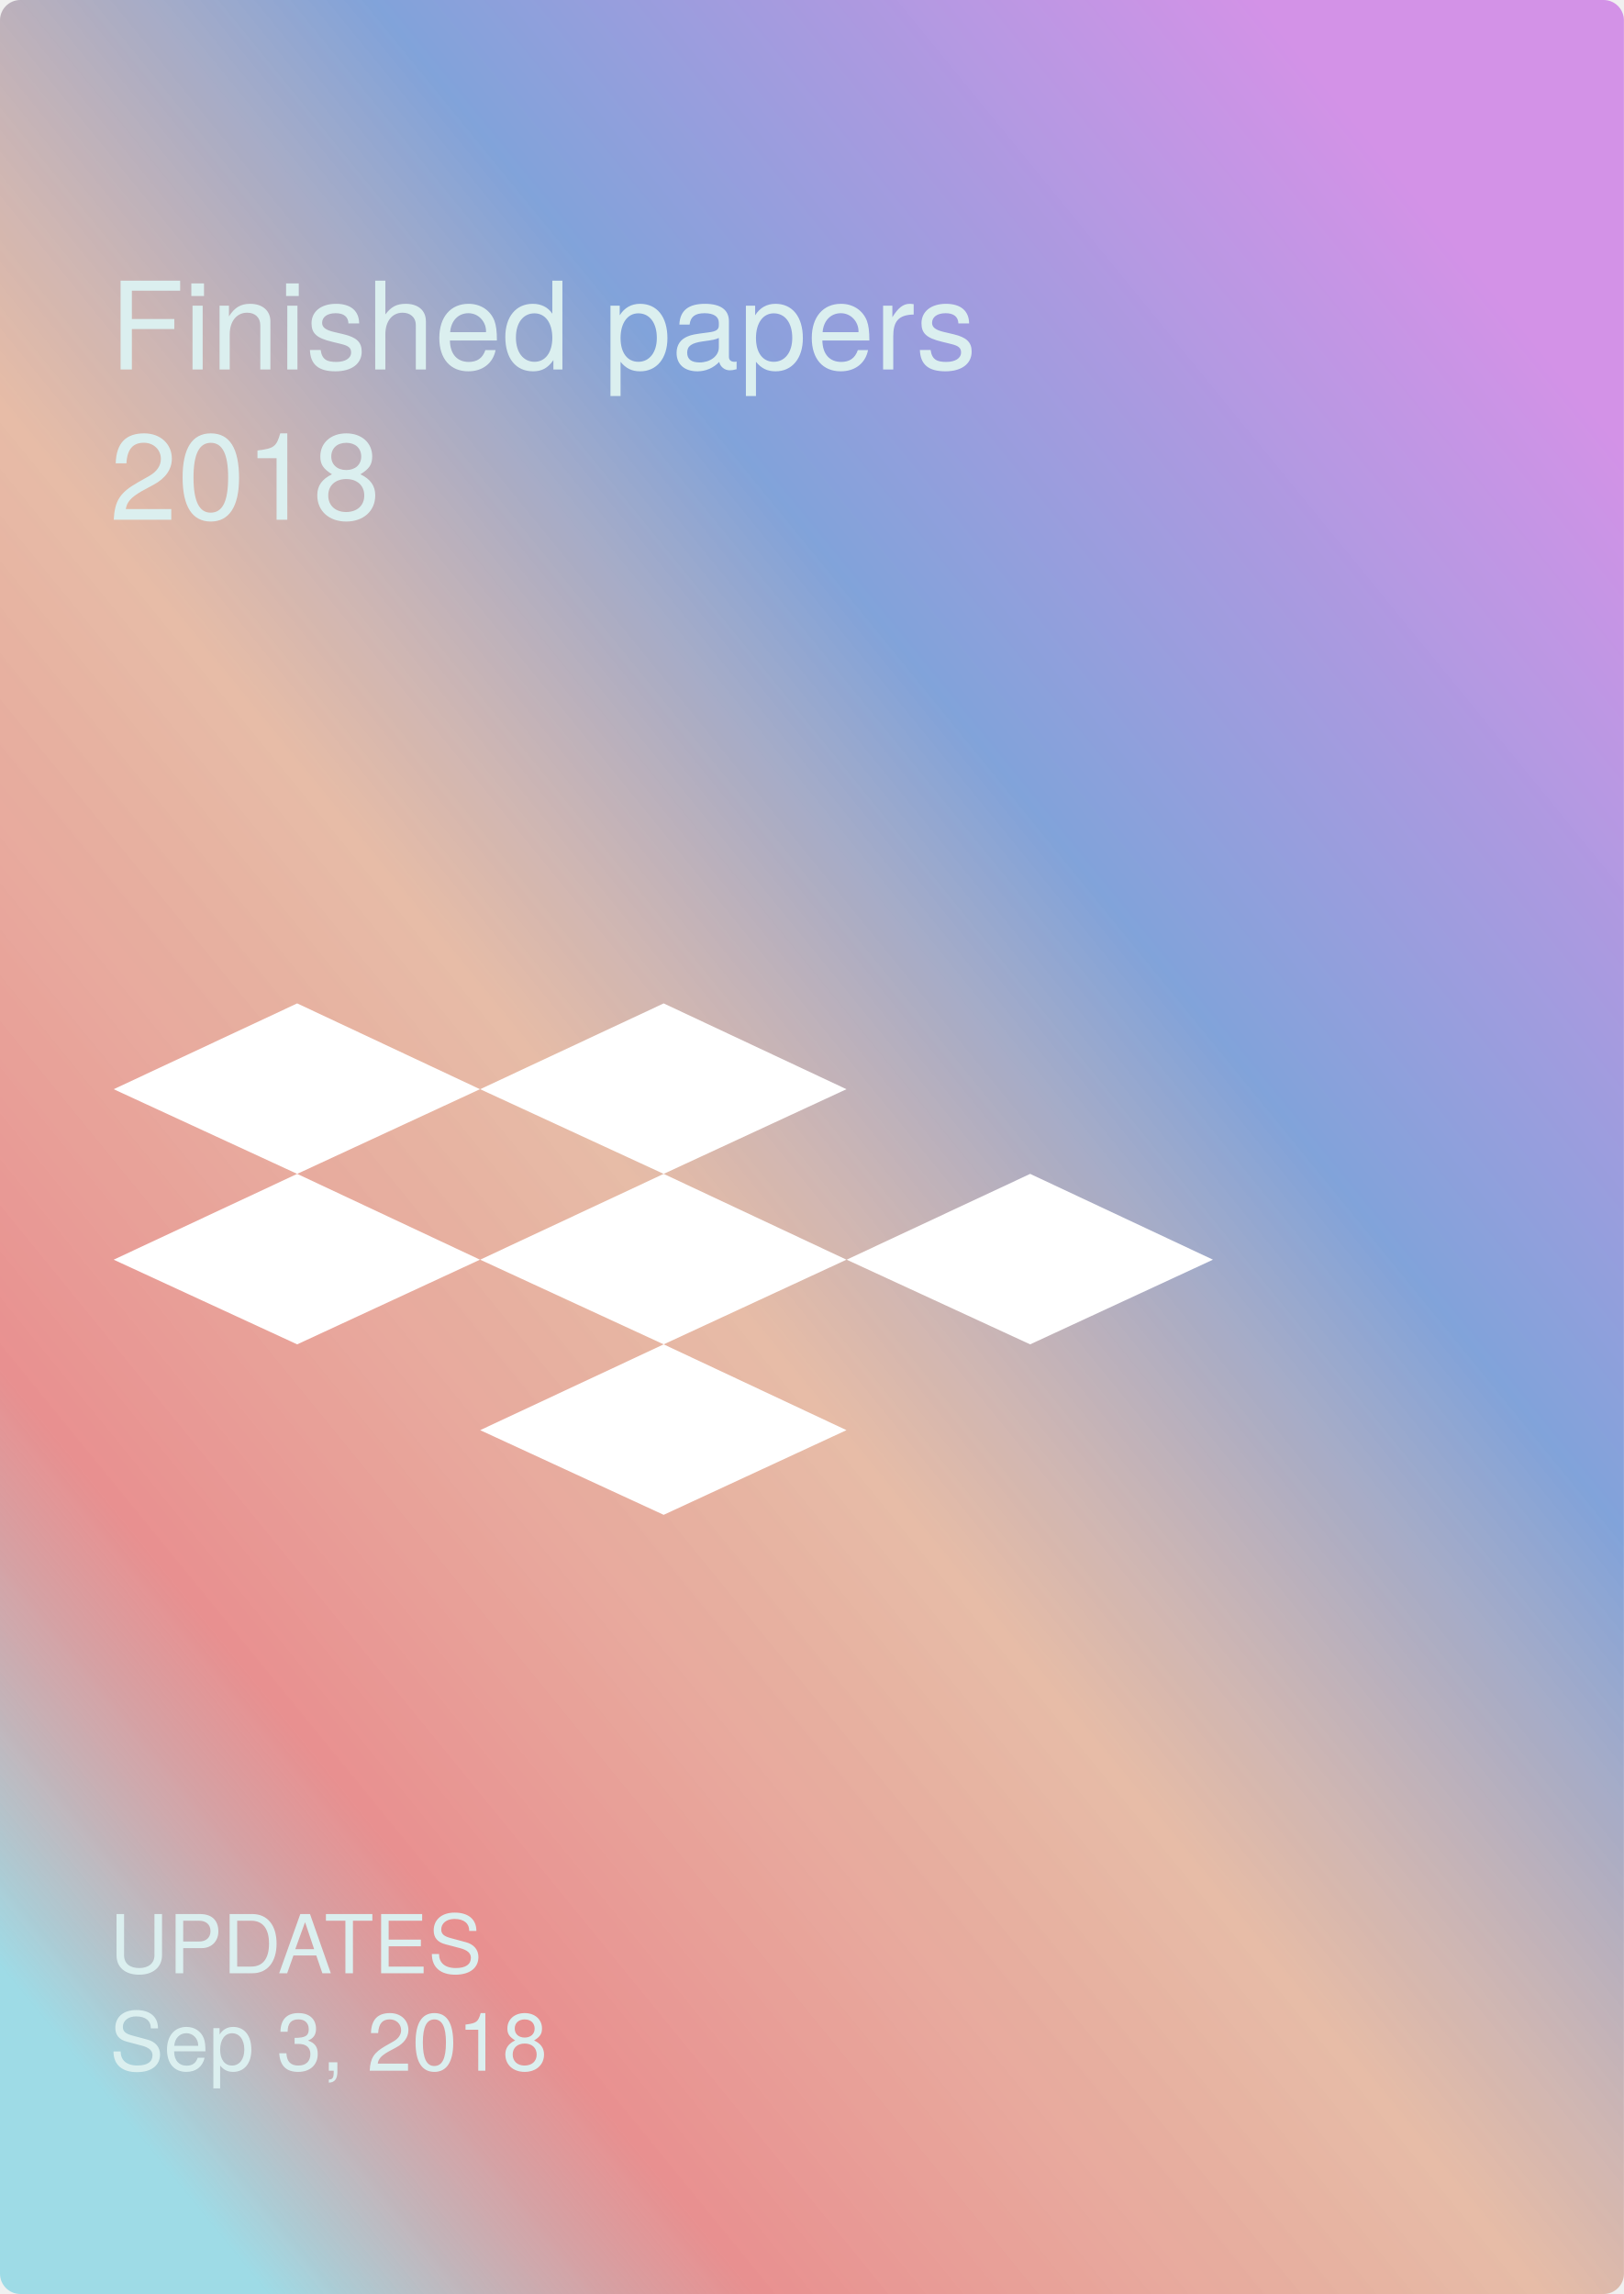
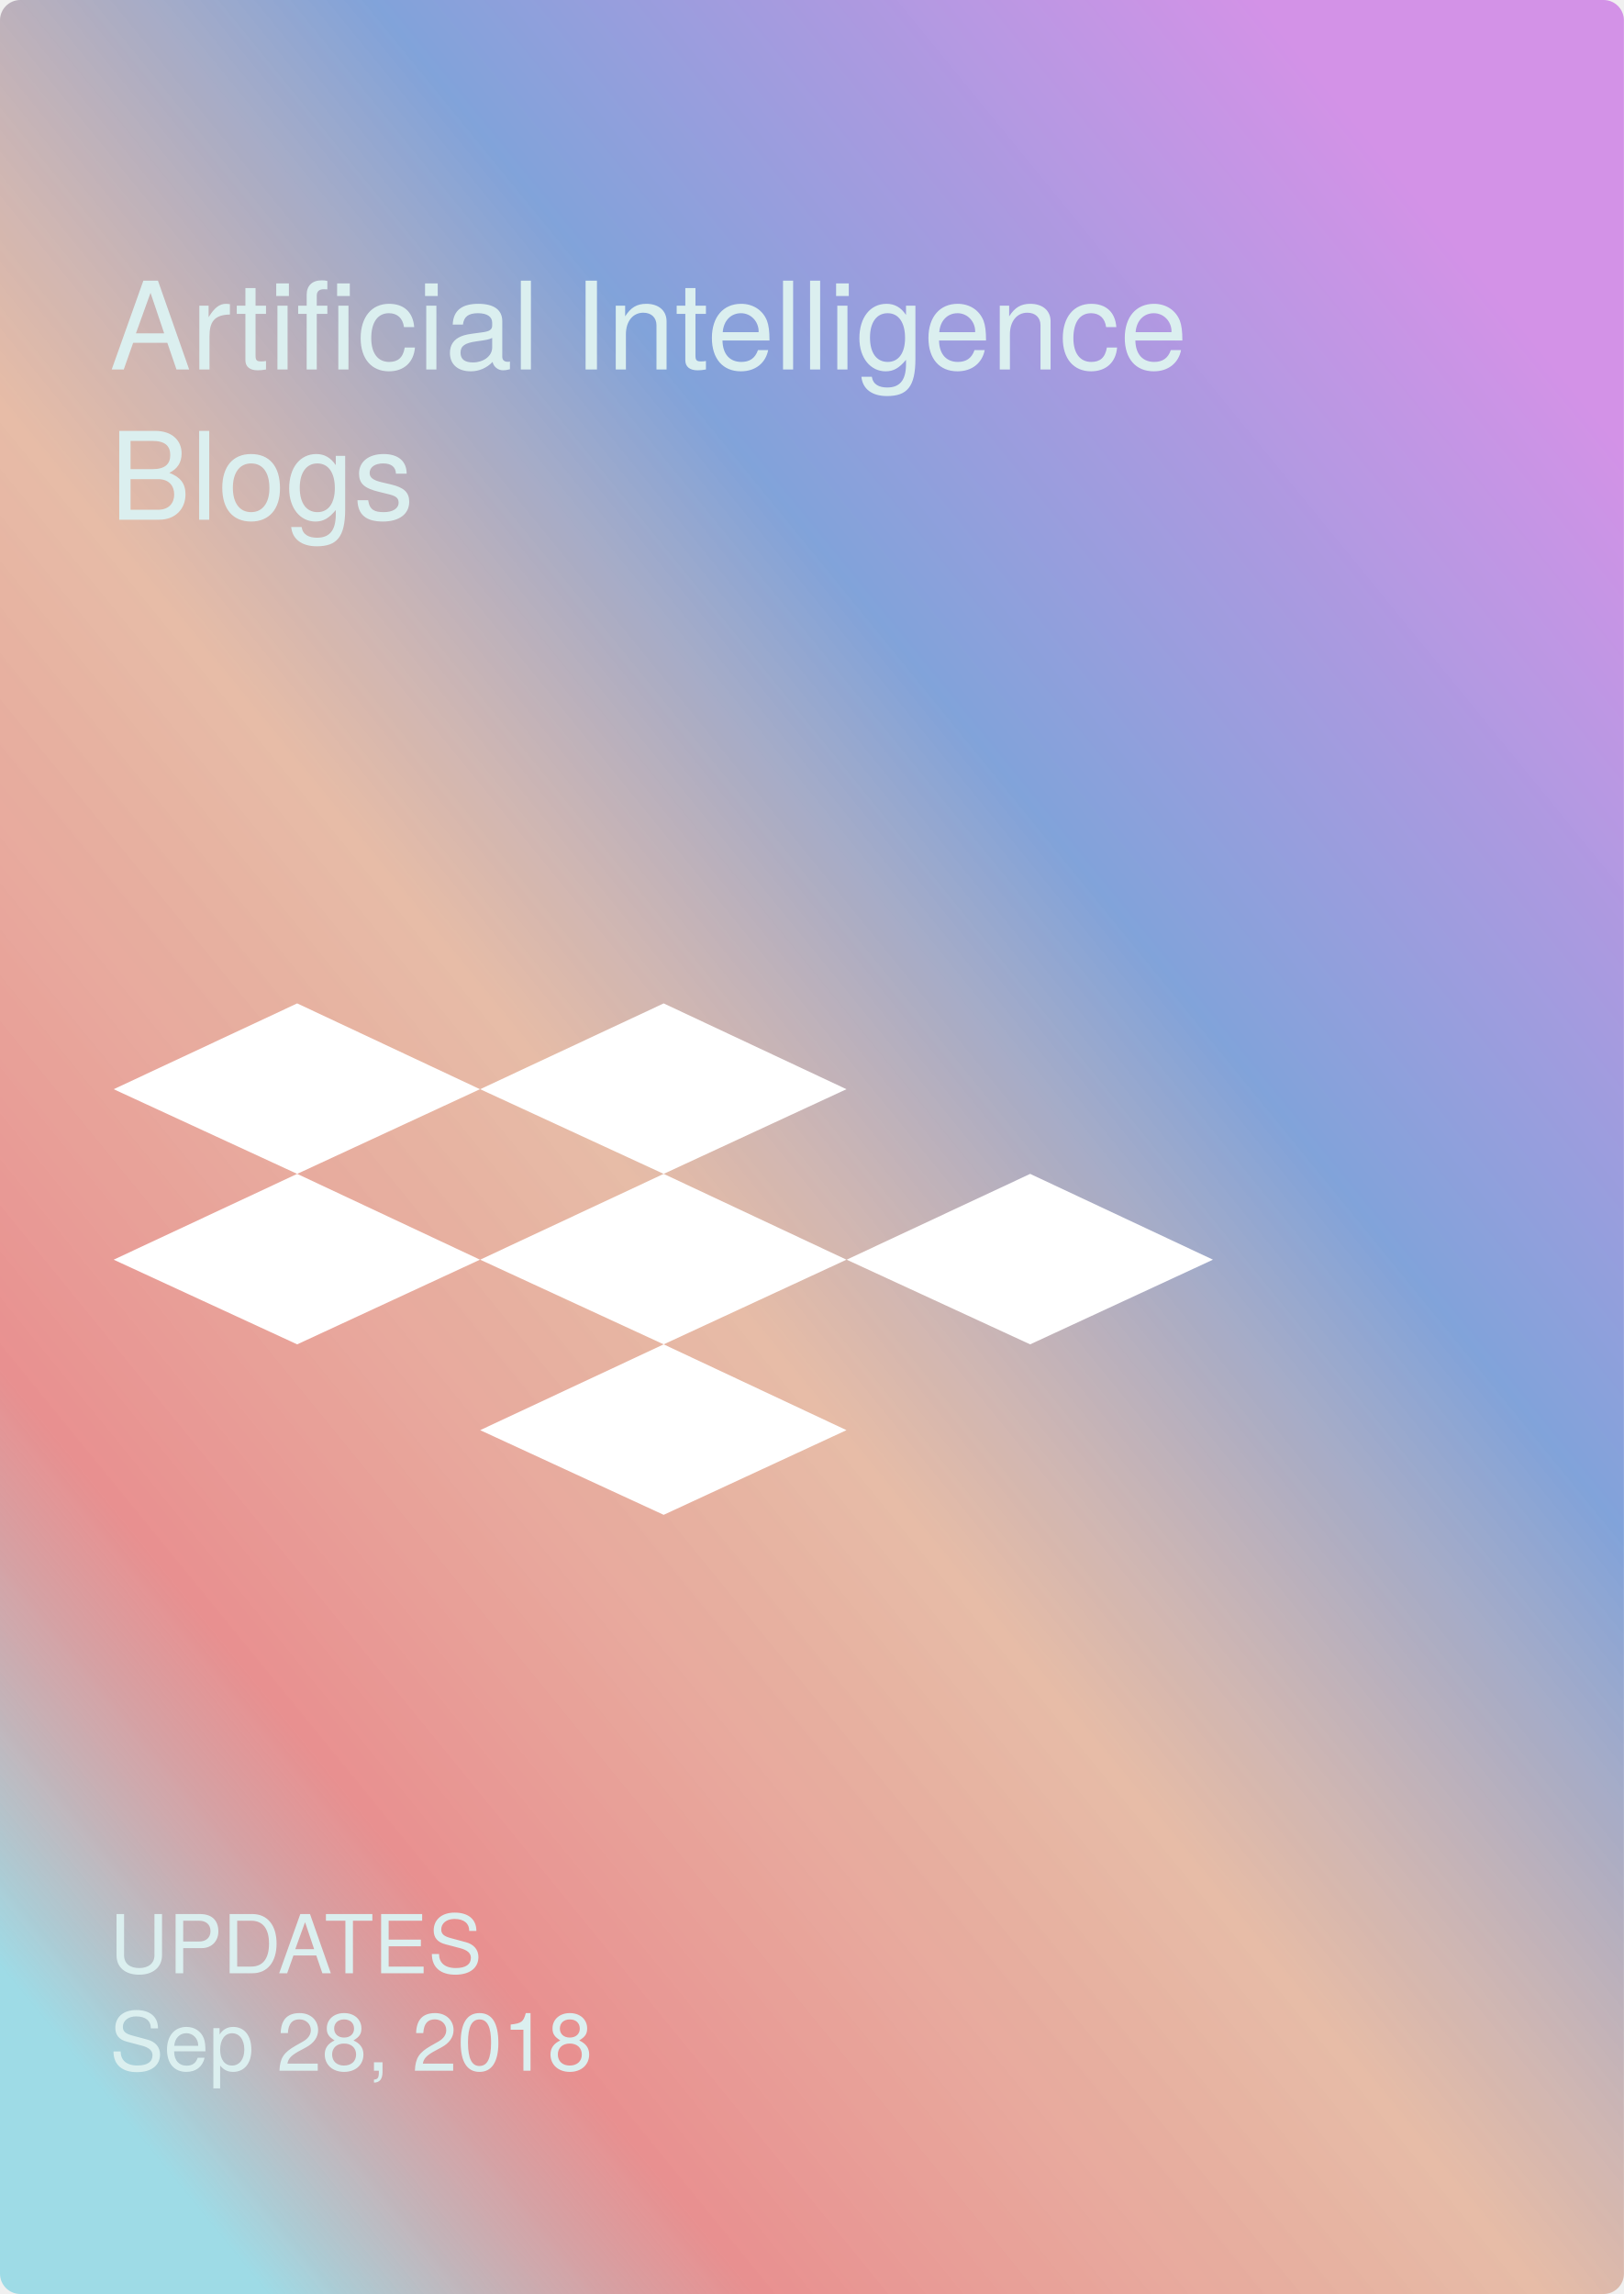
<svg xmlns="http://www.w3.org/2000/svg" viewBox="0 0 400 565">
  <defs>
    <style>
      .cls-1 {
        fill: url(#linear-gradient);
      }

      .cls-2 {
        fill: #fff;
      }

      .cls-3, .cls-4 {
        fill: #dbefef;
      }

      .cls-3 {
        font-size: 30px;
        font-family: HelveticaNeue-Medium, Helvetica Neue;
        font-weight: 500;
      }

      .cls-4 {
        font-size: 20px;
        font-family: HelveticaNeue, Helvetica Neue;
      }
    </style>
    <linearGradient id="linear-gradient" x1="0.867" y1="0.082" x2="0.116" y2="0.954" gradientUnits="objectBoundingBox">
      <stop offset="0" stop-color="#cd7de5" stop-opacity="0.816" />
      <stop offset="0.31" stop-color="#6992d5" stop-opacity="0.82" />
      <stop offset="0.555" stop-color="#e2a282" stop-opacity="0.667" />
      <stop offset="0.829" stop-color="#e67070" stop-opacity="0.749" />
      <stop offset="1" stop-color="#9edbe6" />
    </linearGradient>
  </defs>
  <g id="Group_438" data-name="Group 438" transform="translate(-1372 -1128)">
    <g id="Group_424" data-name="Group 424" transform="translate(994 706)">
      <rect id="Rectangle_32" data-name="Rectangle 32" class="cls-1" width="400" height="565" rx="5" transform="translate(378 422)" />
    </g>
    <g id="Group_422" data-name="Group 422" transform="translate(771 764.132)">
      <path id="Path_278" data-name="Path 278" class="cls-2" d="M2737.315,650l-45.2,21.133,45.2,20.854,45.026-20.854Z" transform="translate(-2063.115 2.988)" />
      <path id="Path_279" data-name="Path 279" class="cls-2" d="M2737.315,650l-45.2,21.133,45.2,20.854,45.026-20.854Z" transform="translate(-1882.569 2.988)" />
      <path id="Path_280" data-name="Path 280" class="cls-2" d="M2737.315,650l-45.2,21.133,45.2,20.854,45.026-20.854Z" transform="translate(-1972.842 2.988)" />
      <path id="Path_281" data-name="Path 281" class="cls-2" d="M2737.315,650l-45.2,21.133,45.2,20.854,45.026-20.854Z" transform="translate(-1972.842 44.975)" />
      <path id="Path_282" data-name="Path 282" class="cls-2" d="M2737.315,650l-45.2,21.133,45.2,20.854,45.026-20.854Z" transform="translate(-2063.115 -39)" />
      <path id="Path_283" data-name="Path 283" class="cls-2" d="M2737.315,650l-45.2,21.133,45.2,20.854,45.026-20.854Z" transform="translate(-1972.842 -39)" />
    </g>
    <text id="Finished_papers_2018" data-name="Finished papers 2018" class="cls-3" transform="translate(1399 1219)">
-       <tspan x="0" y="0">Finished papers</tspan>
-       <tspan x="0" y="37">2018</tspan>
+       <tspan x="0" y="0">Artificial Intelligence</tspan>
+       <tspan x="0" y="37">Blogs</tspan>
    </text>
    <text id="UPDATES_Sep_3_2018" data-name="UPDATES Sep 3, 2018" class="cls-4" transform="translate(1399 1614)">
      <tspan x="0" y="0">UPDATES</tspan>
-       <tspan x="0" y="24">Sep 3, 2018</tspan>
+       <tspan x="0" y="24">Sep 28, 2018</tspan>
    </text>
  </g>
</svg>
